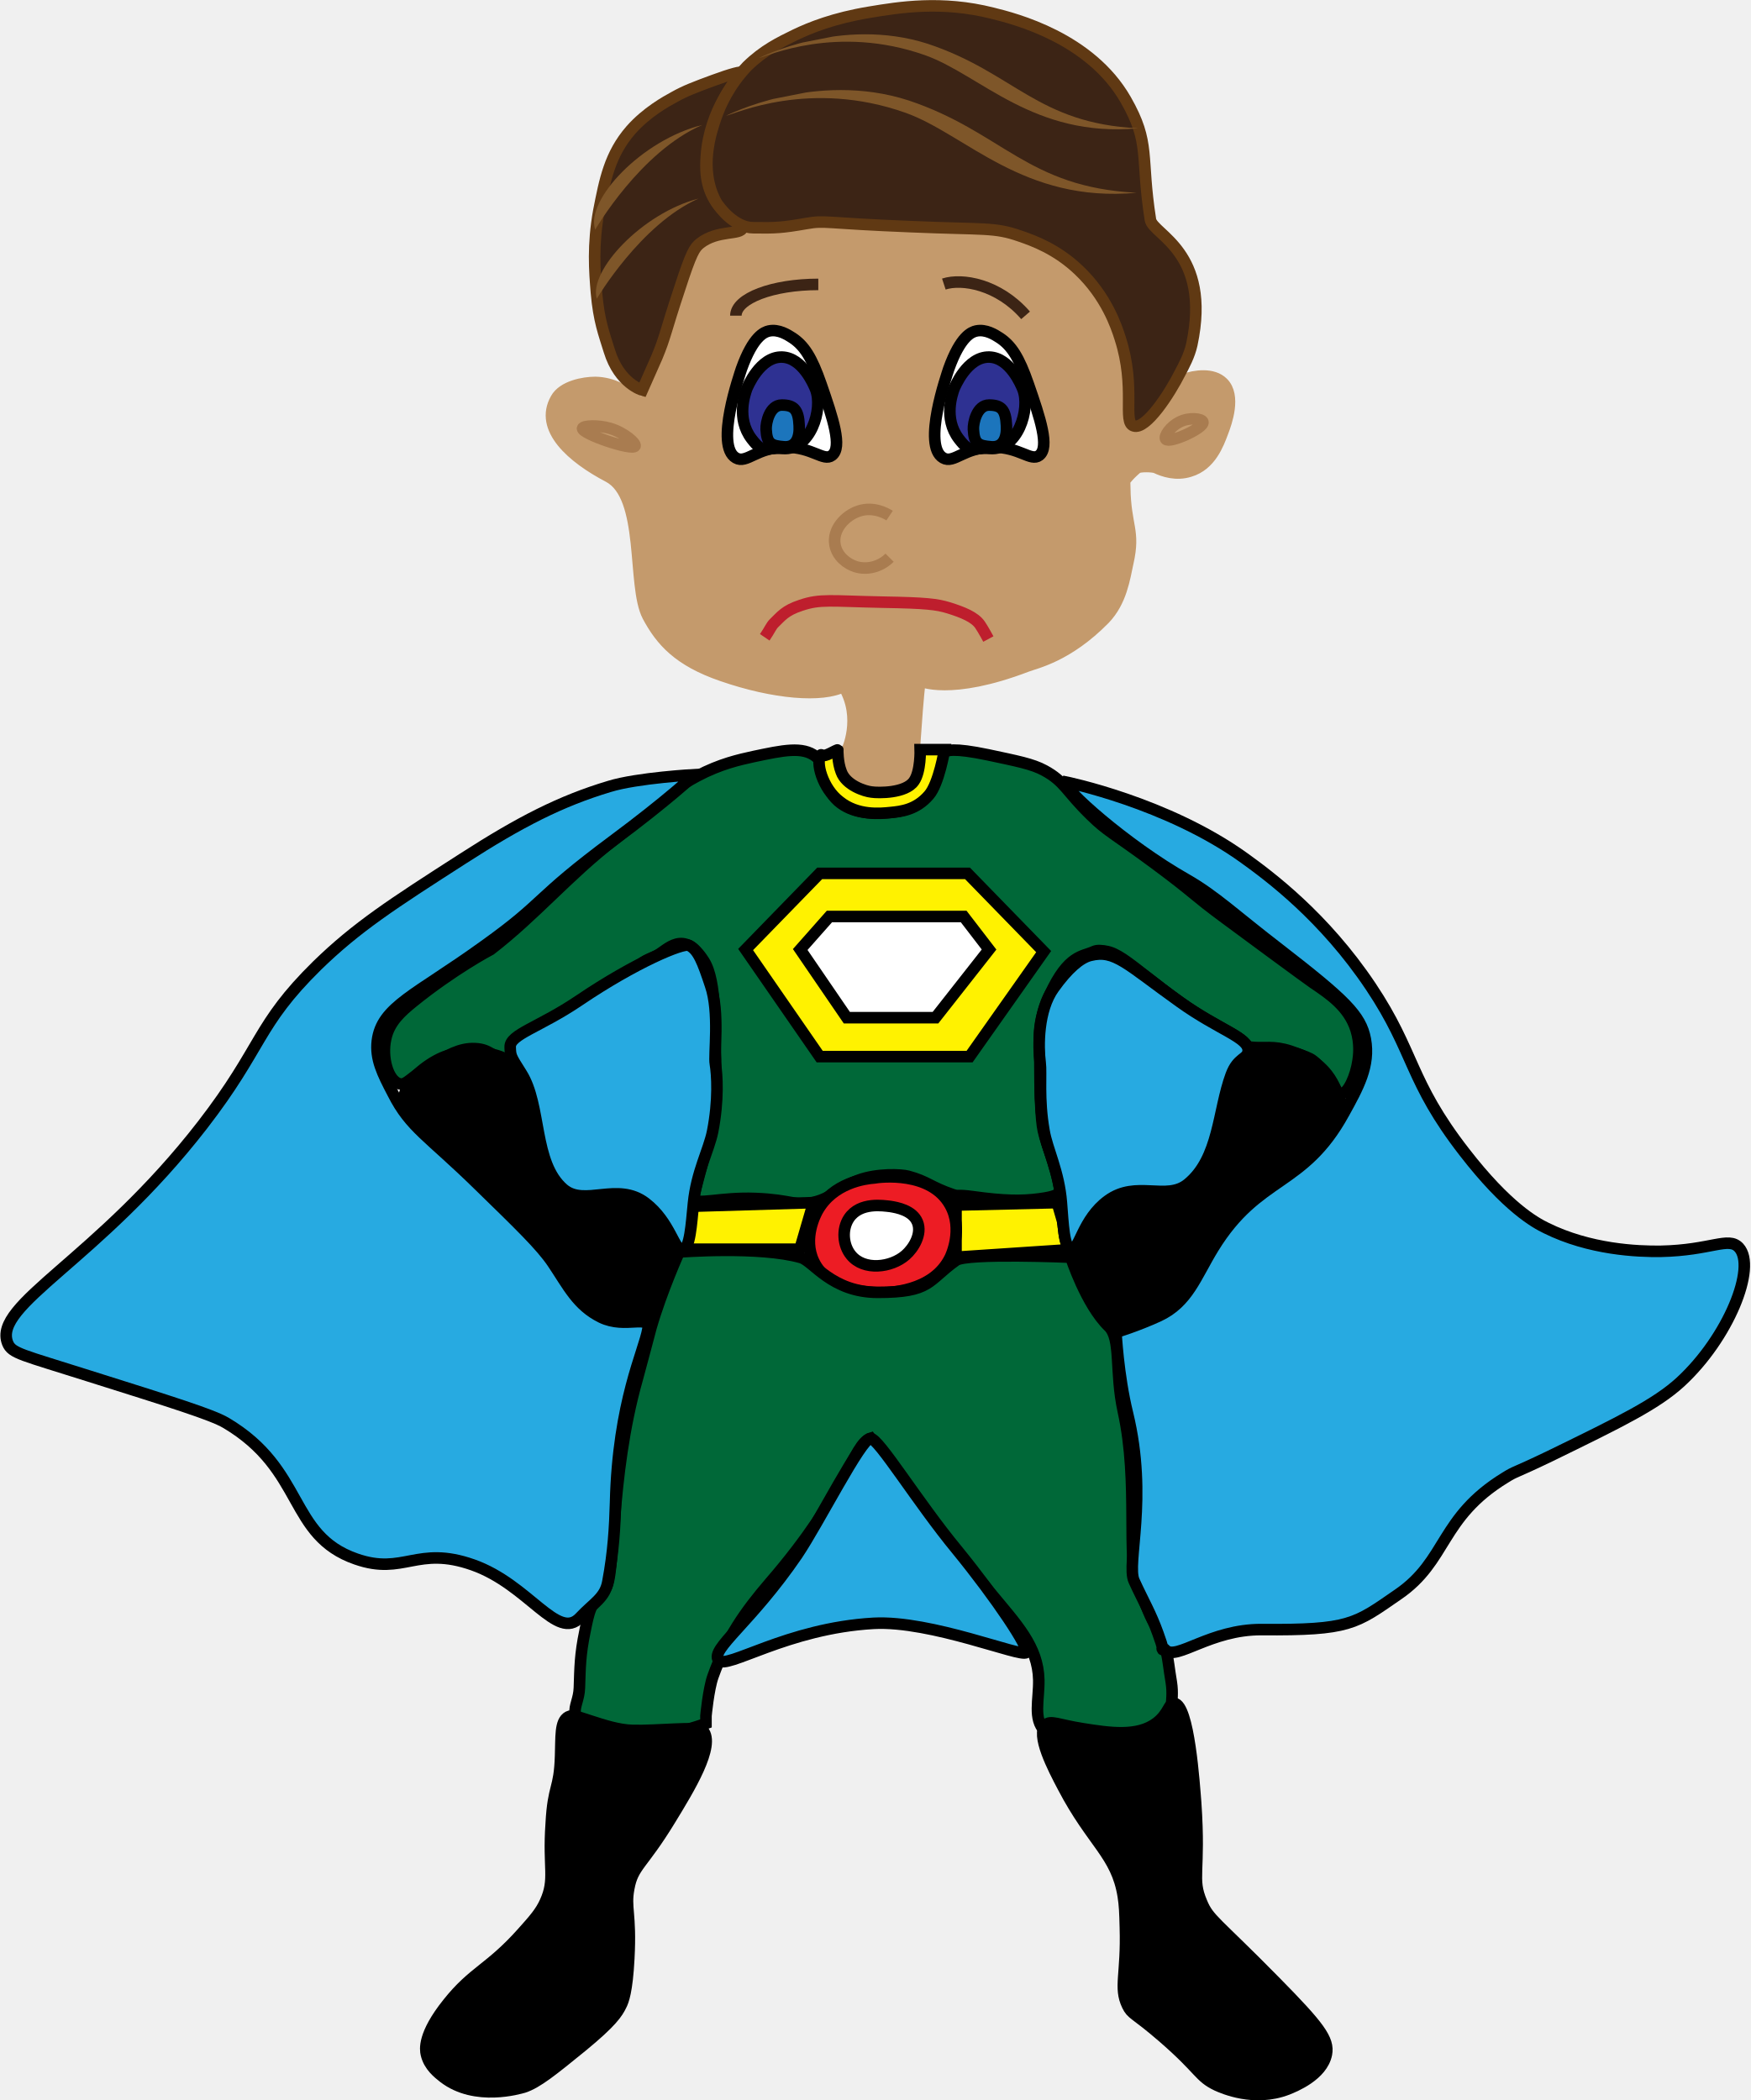
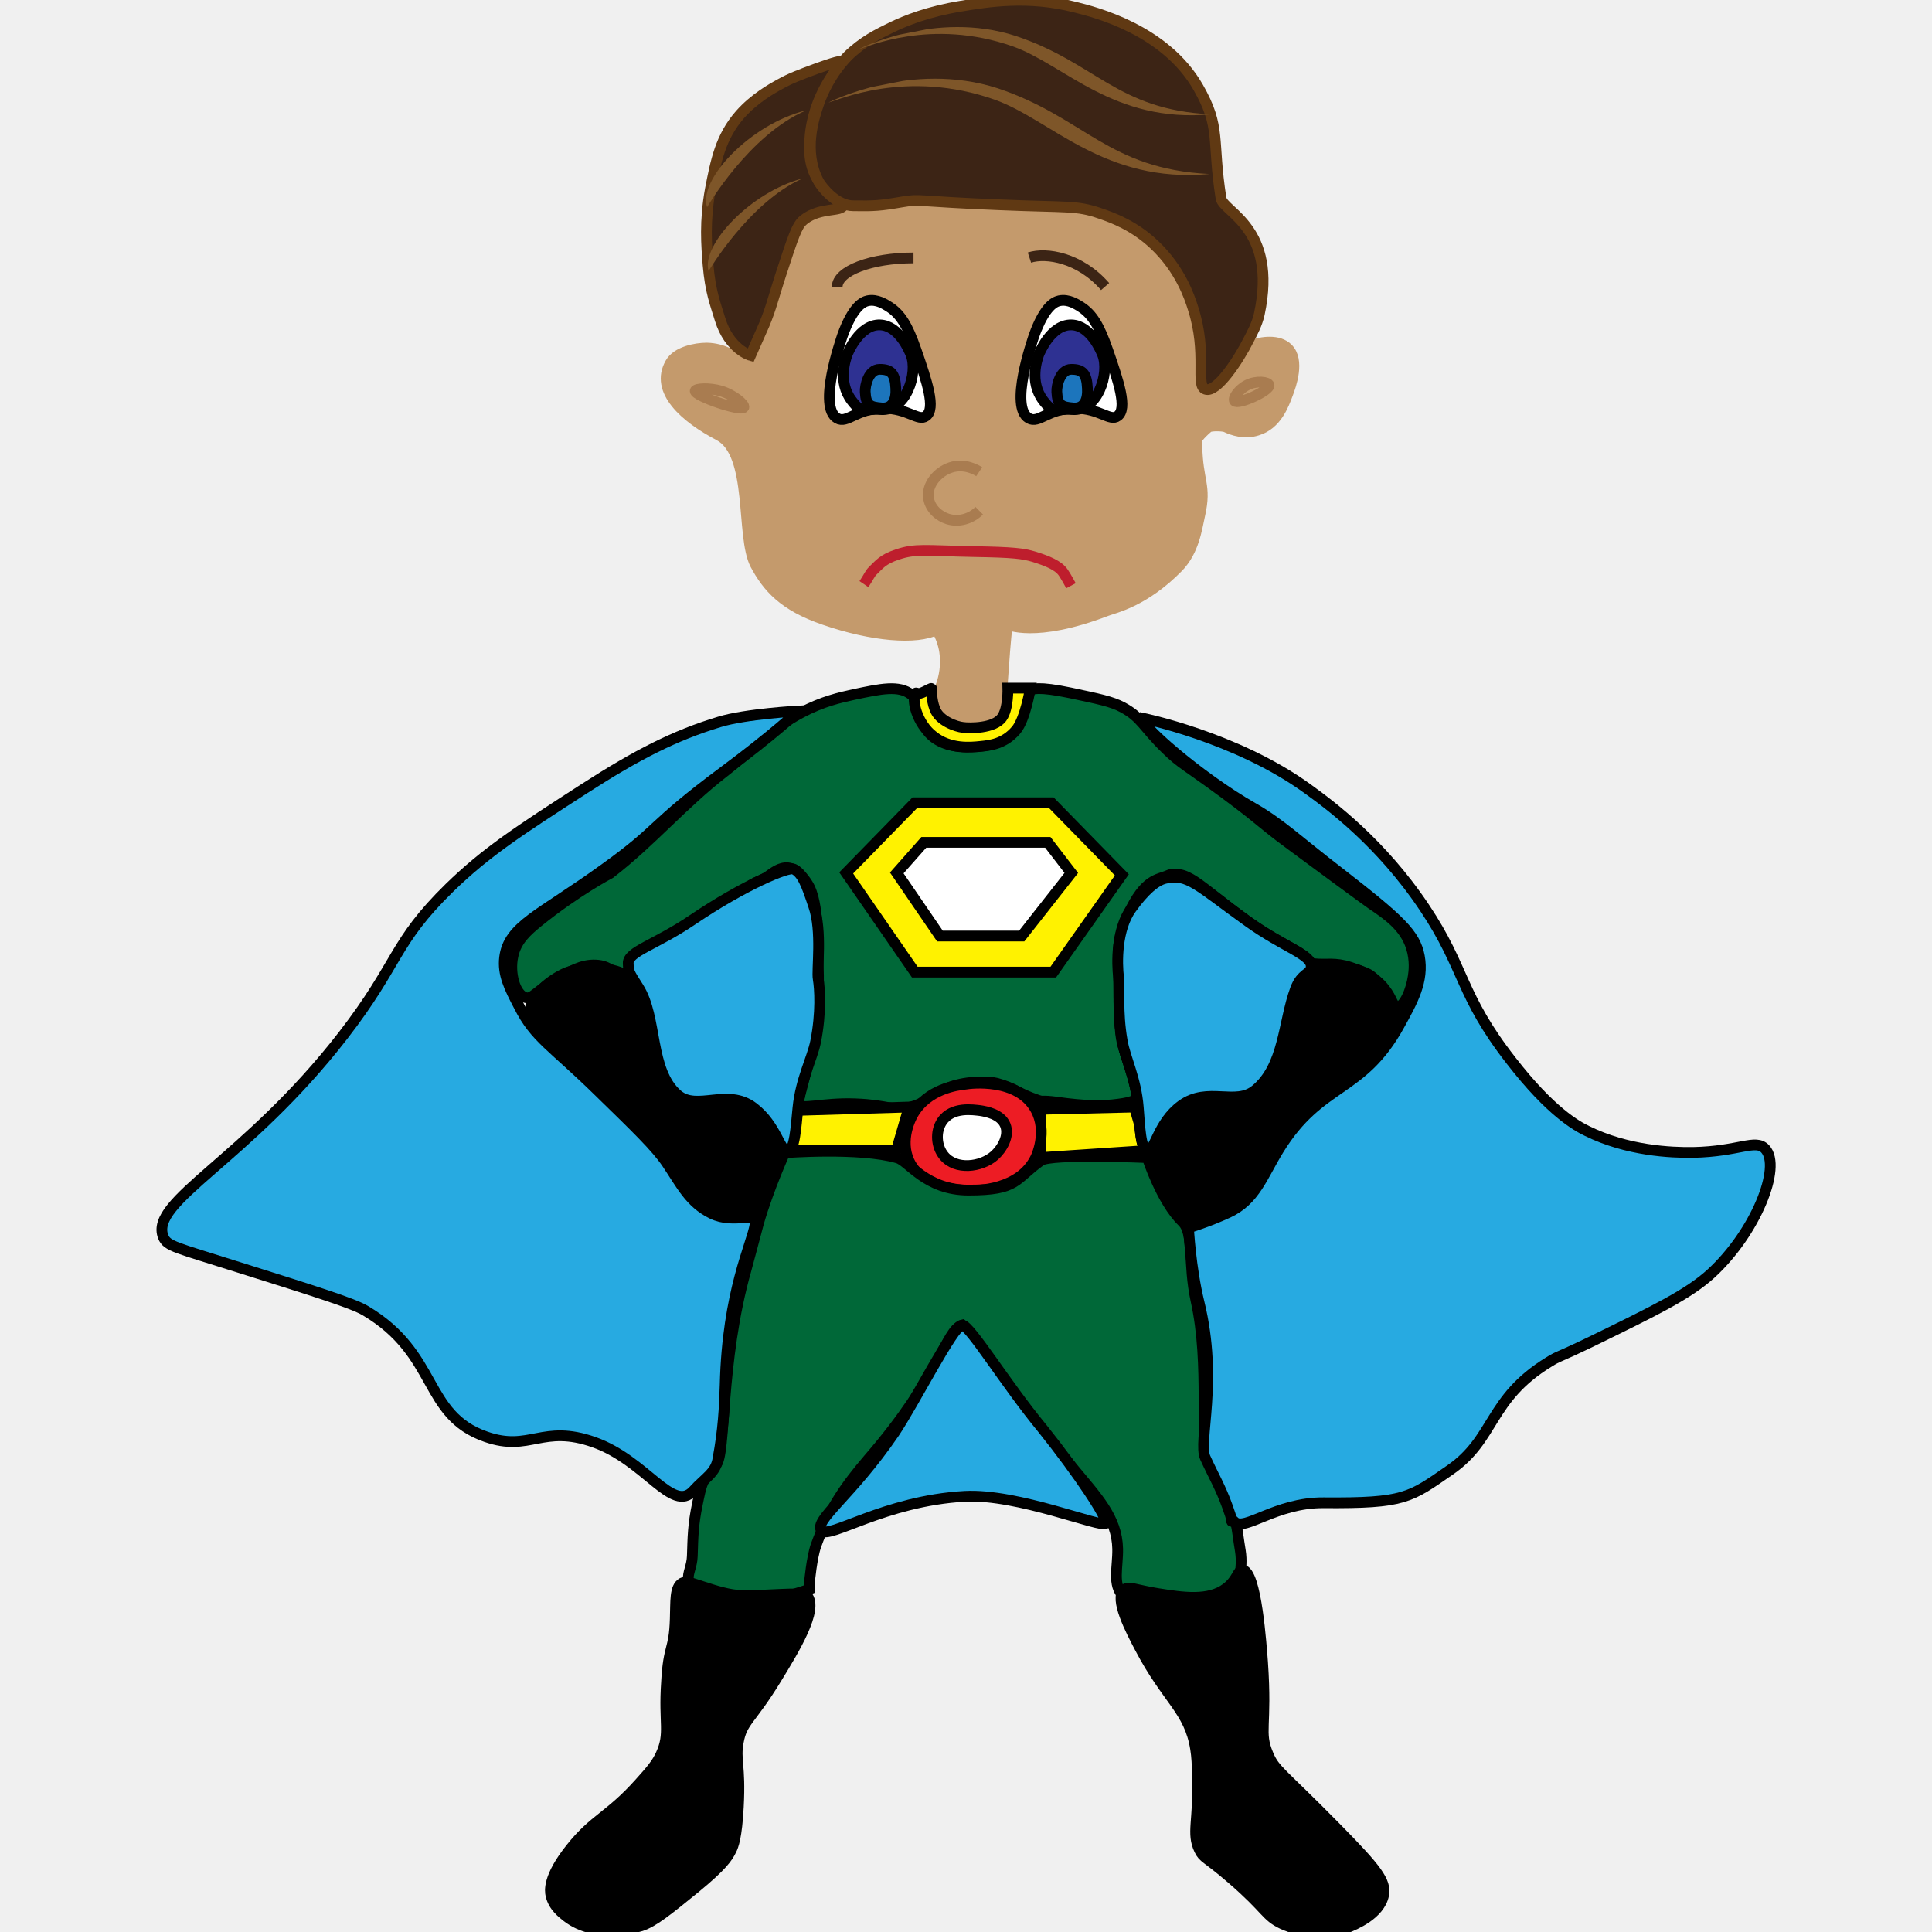
- <svg xmlns="http://www.w3.org/2000/svg" xmlns:xlink="http://www.w3.org/1999/xlink" version="1.1" id="Layer_1" x="0px" y="0px" viewBox="0 0 503.3 604" enable-background="new 0 0 503.3 604" xml:space="preserve">
+ <svg xmlns="http://www.w3.org/2000/svg" xmlns:xlink="http://www.w3.org/1999/xlink" version="1.1" id="Layer_1" x="0px" y="0px" viewBox="0 0 600 600" enable-background="new 0 0 600 600" xml:space="preserve">
  <symbol id="Brown_Hair_1" viewBox="-8.1 -3.4 16.2 6.8">
    <g>
      <path fill="#7E5629" d="M-8.1,2.5c0,0,10.4-0.9,16.2-5.9C3.6,2-5.5,4.9-8.1,2.5z" />
    </g>
  </symbol>
-   <symbol id="Brown_Hair_4" viewBox="-11.3 -7.7 22.7 15.4">
-     <path fill="#7E5629" d="M-11.3,7c0,0,5.6,2.6,10.6-1.9c5-4.6,5.8-10.2,12-12.7C4.7-6.5,2.2,0.9-1,4C-6.1,8.9-10.8,7-11.3,7z" />
+   <symbol id="Brown_Hair_4" viewBox="-11.3 -7.7 22.6 15.3">
+     <path fill="#7E5629" d="M-11.3,6.9c0,0,5.6,2.6,10.6-1.9c5-4.6,5.8-10.2,12-12.7C4.7-6.6,2.2,0.8-1,3.9C-6.1,8.8-10.8,6.9-11.3,6.9   z" />
  </symbol>
-   <path fill="#C49A6C" stroke="#C49A6C" stroke-width="3.32" stroke-miterlimit="10" d="M262.5,222.3c0,0,0.9-16.7,2-26.5  c0,0,8.6,4.3,30.8-4.2c2.6-1,11.7-2.8,22.3-13.6c4.8-5,5.7-11.6,6.7-16.2c2.1-9.3-0.7-10.2-0.9-21.6c0,0-2.3-0.6,3.5-5.6  c0.8-0.6,4.6-0.5,5.5-0.1c2.1,1,5.8,2.3,9.8,1c5.9-1.8,8.1-7.8,9.4-11.3c1-2.6,3.8-10.4,0-14.1c-2.8-2.8-8-2.1-11.3-0.9  c-10.1,3.7-11.7,16.5-15,16c-2.8-0.4,0.7-5.8-2.8-20.7c-1-4.2-0.6-5.2-5.2-13.9c-3.2-6-6.8-13.8-12.4-17.2  c-5.9-3.5-11.5-7.2-27.1-8.4c-17.1-1.2-19.9-0.2-38.9-1c-8-0.3-19.6-0.3-36.4,7.4c-6.2,2.8-10.4,27.7-12.8,30.9  c-8.8,11.9,0.1,14.7-0.8,17.8c0,0.1,0,0.1-0.1,0.1c-0.7,0.4-3.6-3.8-7.5-6.6c-1.1-0.8-4.9-3.5-10.1-3.6c-3.4,0-9.3,1.1-11.3,4.7  c-4.9,8.6,4.6,16.9,15.1,22.4c10.8,5.7,6.7,31.3,11.3,40.1c3.8,7.1,8.8,12.8,21.3,17.1c15,5.2,28.9,6.3,35,3.1c0,0,0,0,0,0  c5.5,9.2,0.9,18.6,0.9,18.6c0,1.1-0.1,2.9-0.1,5.2c1.3,1.1,3.8,2.5,7.1,3.5c0.9,0.3,2,0.4,3.3,0.4  C258.9,225.3,262.5,222.3,262.5,222.3z" />
-   <path fill="#006838" stroke="#000000" stroke-width="3.32" stroke-miterlimit="10" d="M234.6,217.6c-3.8-3-9.4-1.8-17.9,0  c-4.1,0.9-9.6,2.1-16.2,5.6c-10,5.3-14.9,11.3-24.1,18.5c-12.9,10-22.6,21.6-35.3,31.4c-0.2,0.1-10.8,5.7-22.4,15.1  c-3.3,2.7-6.8,5.7-7.8,10.6c-1.2,5.4,0.7,12,3.9,12.9c2.1,0.6,3.2-1.9,9.5-5.6c4.3-2.5,7.9-4.7,12.3-4.5c4.5,0.2,4.9,2.6,8.4,2.8  c6.5,0.3,14.4-10.9,19.2-14.2c4.4-3,10.7-4.2,17.8-11c3.5-3.3,4.1-3,6.9-4.4c3-1.5,7.6-7.7,13.5,1.6c3.8,5.9,3,20.2,3.3,26.3  c0.3,4.8,0,17.8-2.5,26.9c0,0-0.3,1.6-2.4,9.4l-1.5,5.7c0.8,2.1,7.6-0.4,17.9,0c10.5,0.4,11.7,2.4,16.8,1.1  c5.7-1.4,6.1-3.8,12.7-6.3c5.5-2.1,12.6-1.7,14.4-1.2c5.6,1.5,6.4,3.1,12.9,5.3c1.9,0.6,0.8-0.1,5.9,0.6c8.6,1.2,13.9,1.3,19,0.6  c4.7-0.6,5.3-1.4,5.6-1.7c2.4-3.1-2.2-8.1-4.5-17.9c-0.7-3.1-1-11.2-1-20.6c0-5.5-1.1-9.9,2.9-18.6c5.3-11.5,9.4-10.8,12.6-12.3  c3.8-1.7,10.8,3.7,24.6,14.6c11.1,8.7,14.1,12.3,20.7,12.9c3.8,0.4,6.3-0.5,11.2,1.1c2.3,0.8,7.2,2.3,10.6,6.7  c2.5,3.2,2.5,5.5,3.9,5.6c2.2,0.1,4.4-5.3,5-9.5c0.2-1.3,0.7-4.9-0.6-9c-2.1-6.5-7.4-10.1-12.3-13.4c0,0-1.8-1.2-25.2-18.5  c-9.9-7.3-8.1-6.7-20.2-15.7c-12.6-9.3-13.7-9.3-18.5-14c-7.2-7-7.5-9.7-13.4-12.9c-3.5-1.9-7.8-2.7-16.2-4.5  c-10.1-2.1-11.9-1.3-12.9-0.6c-3.6,2.7-0.7,7.6-4.5,12.3c-3.8,4.8-10.9,5-13.4,5c-2.7,0.1-8.2,0.2-12.3-3.4  C236.3,226.2,238.9,221.1,234.6,217.6z" />
-   <polygon fill="#FFF200" stroke="#000000" stroke-width="3.32" stroke-miterlimit="10" points="235.7,251.2 214.4,273.1   235.7,303.9 278.8,303.9 300.1,273.7 278.2,251.2 " />
-   <polygon fill="#FFFFFF" stroke="#000000" stroke-width="3.32" stroke-miterlimit="10" points="230.1,273.1 243.5,292.7 269,292.7   284.4,273.1 277.1,263.6 238.5,263.6 " />
-   <path stroke="#000000" stroke-width="3.32" stroke-miterlimit="10" d="M116.4,314.5c-1,3.7,1.9,7.5,10.1,15.7  c17.8,17.7,20.1,15.3,27.4,24.6c7.1,9.1,8.5,15.9,18.5,23c4.3,3.1,7.3,4.1,10.1,3.4c5.4-1.5,7.3-9.7,8.4-14.6  c1.3-5.5,2.8-12.3-1.1-17.4c-3-3.9-7.7-4.9-11.2-5.6c-7.6-1.6-9.5,1.2-13.4,0c-11.6-3.4-6.3-32.7-20.2-39.2  c-5.7-2.7-13.3-1.6-16.5-0.7C125.3,304.6,117.7,309.3,116.4,314.5z" />
-   <path stroke="#000000" stroke-width="3.32" stroke-miterlimit="10" d="M360.6,302.8c-12.7,4.8-7.5,32.5-21.3,39.2  c-7,3.4-12-1.7-19.6,3.4c-7.6,5-8.8,14.1-9,15.1c-1,8.2,2.6,18.8,9.5,20.7c4.3,1.2,8.5-1.3,11.8-3.4c8.8-5.5,9.7-11.2,16.8-20.2  c3.1-3.9,2.4-2.2,26.3-24.1c7.6-7,11-10.2,10.6-14.6c-0.5-6.4-6.8-13.3-9-14.4C374.3,303.3,366.7,300.5,360.6,302.8z" />
-   <path fill="#FFF200" stroke="#000000" stroke-width="3.32" stroke-miterlimit="10" d="M197,347c-1.1,4.1-2.2,8.2-3.4,12.3h36.4  l3.9-13.4L197,347z" />
-   <polygon fill="#FFF200" stroke="#000000" stroke-width="3.32" stroke-miterlimit="10" points="274.9,346.6 274.9,361.6   307.9,359.4 304,345.9 " />
-   <path fill="#ED1C24" stroke="#000000" stroke-width="3.32" stroke-miterlimit="10" d="M235.1,348.2c-0.5,0.9-4.3,7.9-1.1,14.6  c4.1,8.7,16.2,8.9,18.5,9c2.7,0.1,15.8-0.1,20.7-10.1c0.2-0.4,3.9-8.1,0-15.1c-5.5-9.9-20.2-8.1-21.8-7.8  C248.7,339,239.6,340.2,235.1,348.2z" />
-   <path fill="#FFFFFF" stroke="#000000" stroke-width="3.32" stroke-miterlimit="10" d="M244.1,350.4c-2.1,3.2-1.7,7.8,0.6,10.6  c3.7,4.6,11.6,3.6,15.7,0c2.3-2,4.8-6.1,3.4-9.5c-1.4-3.4-5.9-4.2-7.8-4.5C254.1,346.8,247.3,345.6,244.1,350.4z" />
-   <path fill="#006838" stroke="#000000" stroke-width="3.32" stroke-miterlimit="10" d="M195.3,360.1c0,0-5,11-8.1,21.7  c-0.5,1.8-2.6,9.9-3.9,14.6c-8.2,28.8-6.2,57.7-9.3,60.6c-4.2,3.8-4.7,6.8-5.8,12.2c-1.4,6.7-1.4,10.3-1.6,16.3  c-0.1,3.1-1.5,5.3-1.2,7.2c0.6,2.8,5.2,4.2,8.4,5c1.8,0.5,9.3,1.6,15.2,1.3c6.4-0.4,14-3.3,14-3.3l0-2.2c0,0,0.7-7.6,2-11.3  c4-11.2,9.2-18.6,16.4-27c22.5-26,23.9-39.8,28.9-41.5c0,0,9.2,13.8,34.4,44.3c7.6,9.2,13.8,15.5,14,25.2c0.1,5.7-1.7,11.2,1.7,14.6  c0.8,0.8,2.1,1.8,10.6,2.2c15.3,0.9,19.9-1.9,21.3-2.8c1.5-1,4.3-2.9,4.5-5.6c0.1-2.5,0.5-4.6,0-7.8c-1.3-7.7-0.8-9.8-4.8-16.7  c-1.8-3-3-7.1-4.7-10.7c-3.6-7.7,0.3-29.7-4.3-50.5c-2.5-11.5-0.5-20.8-4.2-24.4c-6.5-6.3-10.9-19.9-10.9-19.9s-29.8-1.3-33,0.9  c-8.3,5.9-7.1,9.2-22.5,9.2c-13.3,0-18.5-9-22.1-10C218.5,358.3,195.3,360.1,195.3,360.1z" />
-   <path stroke="#000000" stroke-width="3.32" stroke-miterlimit="10" d="M161.2,505c0.2-5.4-0.2-9.9,2.2-11.2c1.3-0.7,2.7,0,6.2,1.1  c4,1.3,8.3,2.7,12.3,2.8c6.7,0.2,19.1-1.2,20.2,0c3.7,4.3-4,16.8-9.5,25.8c-8,13.1-10.6,13.1-11.8,19.6c-1.1,5.8,0.7,7,0,20.2  c-0.5,9.5-1.6,12.2-2.2,13.4c-1.1,2.3-2.8,4.9-11.2,11.8c-8.6,7-12.9,10.5-16.8,11.8c-1.1,0.3-13.9,4.2-23-2.8  c-1.5-1.2-4.2-3.2-5-6.7c-0.3-1.3-1-5.6,6.2-14.6c7.3-9.2,12-9.8,21.3-20.2c3.6-4,5.4-6.1,6.7-9c3-6.6,0.8-9.6,1.7-22.4  C159.1,513.2,160.9,515,161.2,505z" />
-   <path stroke="#000000" stroke-width="3.32" stroke-miterlimit="10" d="M305.7,514c-2.9-5.5-7.9-15.1-5-17.9  c1.4-1.4,3.6,0,10.6,1.1c7.6,1.2,15.8,2.5,21.3-1.7c3.5-2.7,3.5-5.7,5-5.6c4.3,0.3,5.8,23.7,6.2,28.6c1.4,20.3-1.3,21.5,1.7,28.6  c2.1,5.1,3.9,5.3,21.3,23c12.5,12.7,15.4,16.5,14.6,20.7c-1.2,6.1-9.2,9.3-11.2,10.1c-9.6,3.7-18.6-0.4-20.2-1.1  c-5.3-2.5-4.6-4.4-15.7-14c-8.1-7-8.8-6.3-10.1-9c-2.5-5.2-0.2-8.8-0.6-22.4c-0.1-4.3-0.2-6.5-0.6-9  C321.1,533.4,314.1,530.1,305.7,514z" />
-   <path fill="#27AAE1" stroke="#000000" stroke-width="3.32" stroke-miterlimit="10" d="M306.4,224.9c0,0,29.2,5.9,51.4,21.9  c7.2,5.2,22.9,16.8,36.4,37c12.7,19,10.9,27,26.9,47.6c12.3,15.9,20.4,20.3,23.5,21.8c12.5,6.2,26.2,6.8,33,6.7  c14.4-0.3,19.4-4.3,22.4-1.1c5.2,5.6-3,26-16.8,38.7c-7,6.4-17.2,11.4-37.5,21.3c-10.8,5.2-9.7,4.2-12.9,6.2  c-18.8,11.5-16.6,23.9-30.8,33.6c-12.3,8.5-13.9,10.3-39.2,10.1c-14.8-0.1-24.5,9-27.6,5.9c-2.6-2.6,0.9,3.8-2.2-4.7  c-2.1-5.9-4.3-9.5-6.9-15.2c-2.3-5,4.1-23.6-1.9-48.2c-2.7-11-3.3-23.3-3.3-23.3s6-1.8,12.3-4.7c8.4-3.9,10.6-11.3,15.7-19.6  c13-21.1,25.7-17.2,37.5-38.7c4.1-7.4,7.6-13.7,6.2-21.3c-1.3-6.9-5.9-11.3-24.6-25.8c-12.9-9.9-18.5-15.4-26.9-20.2  C323.8,243.1,305.1,226.4,306.4,224.9z" />
  <g>
-     <path fill="#27AAE1" stroke="#000000" stroke-width="3.32" stroke-miterlimit="10" d="M313.5,274.8c6-4.2,10.5,2.5,25.8,13.4   c11.3,8.1,19.8,10.2,19.6,14c-0.1,2.5-3,1.8-4.9,7c-3.8,10.3-3.4,23.9-12.4,31.3c-6.2,5.1-14.8-1.2-23,4.8   c-7.4,5.4-8.2,14.4-10.6,14c-2.1-0.4-2.3-7.4-2.8-13.4c-0.7-9-4.1-15.3-5-20.7c-1.6-9.1-1-16.5-0.3-19.5c0.6-2.6,4.7-7.5,7.6-15.2   C309.8,283.9,311.1,276.5,313.5,274.8z" />
+     <path fill="#C49A6C" stroke="#C49A6C" stroke-width="3.338" stroke-miterlimit="10" d="M310.8,220.4c0,0,0.9-16.7,2-26.5   c0,0,8.6,4.3,30.8-4.2c2.6-1,11.7-2.8,22.3-13.6c4.8-5,5.7-11.6,6.7-16.2c2.1-9.3-0.7-10.2-0.9-21.6c0,0-2.3-0.6,3.5-5.6   c0.8-0.6,4.6-0.5,5.5-0.1c2.1,1,5.8,2.3,9.8,1c5.9-1.8,8.1-7.8,9.4-11.3c1-2.6,3.8-10.4,0-14.1c-2.8-2.8-8-2.1-11.3-0.9   c-10.1,3.7-11.7,16.5-15,16c-2.8-0.4,0.7-5.8-2.8-20.7c-1-4.2-0.6-5.2-5.2-13.9c-3.2-6-6.8-13.8-12.4-17.2   c-5.9-3.5-11.5-7.2-27.1-8.4c-17.1-1.2-19.9-0.2-38.9-1c-8-0.3-19.6-0.3-36.4,7.4c-6.2,2.8-10.4,27.7-12.8,30.9   c-8.8,11.9,0.1,14.7-0.8,17.8c0,0.1,0,0.1-0.1,0.1c-0.7,0.4-3.6-3.8-7.5-6.6c-1.1-0.8-4.9-3.5-10.1-3.6c-3.4,0-9.3,1.1-11.3,4.7   c-4.9,8.6,4.6,16.9,15.1,22.4c10.8,5.7,6.7,31.3,11.3,40.1c3.8,7.1,8.8,12.8,21.3,17.1c15,5.2,28.9,6.3,35,3.1l0,0   c5.5,9.2,0.9,18.6,0.9,18.6c0,1.1-0.1,2.9-0.1,5.2c1.3,1.1,3.8,2.5,7.1,3.5c0.9,0.3,2,0.4,3.3,0.4   C307.2,223.4,310.8,220.4,310.8,220.4z" />
+     <path fill="#006838" stroke="#000000" stroke-width="3.338" stroke-miterlimit="10" d="M283,215.7c-3.8-3-9.4-1.8-17.9,0   c-4.1,0.9-9.6,2.1-16.2,5.6c-10,5.3-14.9,11.3-24.1,18.5c-12.9,10-22.6,21.6-35.3,31.4c-0.2,0.1-10.8,5.7-22.4,15.1   c-3.3,2.7-6.8,5.7-7.8,10.6c-1.2,5.4,0.7,12,3.9,12.9c2.1,0.6,3.2-1.9,9.5-5.6c4.3-2.5,7.9-4.7,12.3-4.5c4.5,0.2,4.9,2.6,8.4,2.8   c6.5,0.3,14.4-10.9,19.2-14.2c4.4-3,10.7-4.2,17.8-11c3.5-3.3,4.1-3,6.9-4.4c3-1.5,7.6-7.7,13.5,1.6c3.8,5.9,3,20.2,3.3,26.3   c0.3,4.8,0,17.8-2.5,26.9c0,0-0.3,1.6-2.4,9.4l-1.5,5.7c0.8,2.1,7.6-0.4,17.9,0c10.5,0.4,11.7,2.4,16.8,1.1   c5.7-1.4,6.1-3.8,12.7-6.3c5.5-2.1,12.6-1.7,14.4-1.2c5.6,1.5,6.4,3.1,12.9,5.3c1.9,0.6,0.8-0.1,5.9,0.6c8.6,1.2,13.9,1.3,19,0.6   c4.7-0.6,5.3-1.4,5.6-1.7c2.4-3.1-2.2-8.1-4.5-17.9c-0.7-3.1-1-11.2-1-20.6c0-5.5-1.1-9.9,2.9-18.6c5.3-11.5,9.4-10.8,12.6-12.3   c3.8-1.7,10.8,3.7,24.6,14.6c11.1,8.7,14.1,12.3,20.7,12.9c3.8,0.4,6.3-0.5,11.2,1.1c2.3,0.8,7.2,2.3,10.6,6.7   c2.5,3.2,2.5,5.5,3.9,5.6c2.2,0.1,4.4-5.3,5-9.5c0.2-1.3,0.7-4.9-0.6-9c-2.1-6.5-7.4-10.1-12.3-13.4c0,0-1.8-1.2-25.2-18.5   c-9.9-7.3-8.1-6.7-20.2-15.7c-12.6-9.3-13.7-9.3-18.5-14c-7.2-7-7.5-9.7-13.4-12.9c-3.5-1.9-7.8-2.7-16.2-4.5   c-10.1-2.1-11.9-1.3-12.9-0.6c-3.6,2.7-0.7,7.6-4.5,12.3c-3.8,4.8-10.9,5-13.4,5c-2.7,0.1-8.2,0.2-12.3-3.4   C284.7,224.3,287.3,219.2,283,215.7z" />
+     <polygon fill="#FFF200" stroke="#000000" stroke-width="3.338" stroke-miterlimit="10" points="284.1,249.3 262.8,271.1    284.1,301.9 327.1,301.9 348.4,271.7 326.5,249.3  " />
+     <polygon fill="#FFFFFF" stroke="#000000" stroke-width="3.338" stroke-miterlimit="10" points="278.5,271.1 291.9,290.7    317.3,290.7 332.7,271.1 325.4,261.6 286.9,261.6  " />
+     <path stroke="#000000" stroke-width="3.338" stroke-miterlimit="10" d="M164.9,312.5c-1,3.7,1.9,7.5,10.1,15.7   c17.8,17.7,20.1,15.3,27.4,24.6c7.1,9.1,8.5,15.9,18.5,23c4.3,3.1,7.3,4.1,10.1,3.4c5.4-1.5,7.3-9.7,8.4-14.6   c1.3-5.5,2.8-12.3-1.1-17.4c-3-3.9-7.7-4.9-11.2-5.6c-7.6-1.6-9.5,1.2-13.4,0c-11.6-3.4-6.3-32.7-20.2-39.2   c-5.7-2.7-13.3-1.6-16.5-0.7S166.2,307.3,164.9,312.5z" />
+     <path stroke="#000000" stroke-width="3.338" stroke-miterlimit="10" d="M408.8,300.8c-12.7,4.8-7.5,32.5-21.3,39.2   c-7,3.4-12-1.7-19.6,3.4c-7.6,5-8.8,14.1-9,15.1c-1,8.2,2.6,18.8,9.5,20.7c4.3,1.2,8.5-1.3,11.8-3.4c8.8-5.5,9.7-11.2,16.8-20.2   c3.1-3.9,2.4-2.2,26.3-24.1c7.6-7,11-10.2,10.6-14.6c-0.5-6.4-6.8-13.3-9-14.4C422.5,301.3,414.9,298.5,408.8,300.8z" />
+     <path fill="#FFF200" stroke="#000000" stroke-width="3.338" stroke-miterlimit="10" d="M245.4,344.9c-1.1,4.1-2.2,8.2-3.4,12.3   h36.4l3.9-13.4L245.4,344.9z" />
+     <polygon fill="#FFF200" stroke="#000000" stroke-width="3.338" stroke-miterlimit="10" points="323.2,344.5 323.2,359.5    356.2,357.3 352.3,343.8  " />
+     <path fill="#ED1C24" stroke="#000000" stroke-width="3.338" stroke-miterlimit="10" d="M283.5,346.1c-0.5,0.9-4.3,7.9-1.1,14.6   c4.1,8.7,16.2,8.9,18.5,9c2.7,0.1,15.8-0.1,20.7-10.1c0.2-0.4,3.9-8.1,0-15.1c-5.5-9.9-20.2-8.1-21.8-7.8   C297.1,337,288,338.2,283.5,346.1z" />
+     <path fill="#FFFFFF" stroke="#000000" stroke-width="3.338" stroke-miterlimit="10" d="M292.5,348.3c-2.1,3.2-1.7,7.8,0.6,10.6   c3.7,4.6,11.6,3.6,15.7,0c2.3-2,4.8-6.1,3.4-9.5c-1.4-3.4-5.9-4.2-7.8-4.5C302.4,344.7,295.7,343.5,292.5,348.3z" />
+     <path fill="#006838" stroke="#000000" stroke-width="3.338" stroke-miterlimit="10" d="M243.7,358c0,0-5,11-8.1,21.7   c-0.5,1.8-2.6,9.9-3.9,14.6c-8.2,28.8-6.2,57.6-9.3,60.5c-4.2,3.8-4.7,6.8-5.8,12.2c-1.4,6.7-1.4,10.3-1.6,16.3   c-0.1,3.1-1.5,5.3-1.2,7.2c0.6,2.8,5.2,4.2,8.4,5c1.8,0.5,9.3,1.6,15.2,1.3c6.4-0.4,14-3.3,14-3.3v-2.2c0,0,0.7-7.6,2-11.3   c4-11.2,9.2-18.6,16.4-27c22.5-26,23.9-39.8,28.9-41.4c0,0,9.2,13.8,34.4,44.2c7.6,9.2,13.8,15.5,14,25.2   c0.1,5.7-1.7,11.2,1.7,14.6c0.8,0.8,2.1,1.8,10.6,2.2c15.3,0.9,19.9-1.9,21.3-2.8c1.5-1,4.3-2.9,4.5-5.6c0.1-2.5,0.5-4.6,0-7.8   c-1.3-7.7-0.8-9.8-4.8-16.7c-1.8-3-3-7.1-4.7-10.7c-3.6-7.7,0.3-29.7-4.3-50.4c-2.5-11.5-0.5-20.8-4.2-24.4   c-6.5-6.3-10.9-19.9-10.9-19.9s-29.8-1.3-33,0.9c-8.3,5.9-7.1,9.2-22.5,9.2c-13.3,0-18.5-9-22.1-10   C266.9,356.2,243.7,358,243.7,358z" />
+     <path stroke="#000000" stroke-width="3.338" stroke-miterlimit="10" d="M209.7,502.8c0.2-5.4-0.2-9.9,2.2-11.2   c1.3-0.7,2.7,0,6.2,1.1c4,1.3,8.3,2.7,12.3,2.8c6.7,0.2,19.1-1.2,20.2,0c3.7,4.3-4,16.8-9.5,25.8c-8,13.1-10.6,13.1-11.8,19.6   c-1.1,5.8,0.7,7,0,20.2c-0.5,9.5-1.6,12.2-2.2,13.4c-1.1,2.3-2.8,4.9-11.2,11.8c-8.6,7-12.9,10.5-16.8,11.8   c-1.1,0.3-13.9,4.2-23-2.8c-1.5-1.2-4.2-3.2-5-6.7c-0.3-1.3-1-5.6,6.2-14.6c7.3-9.2,12-9.8,21.3-20.2c3.6-4,5.4-6.1,6.7-9   c3-6.6,0.8-9.6,1.7-22.4C207.6,510.9,209.4,512.7,209.7,502.8z" />
+     <path stroke="#000000" stroke-width="3.338" stroke-miterlimit="10" d="M354,511.7c-2.9-5.5-7.9-15.1-5-17.9   c1.4-1.4,3.6,0,10.6,1.1c7.6,1.2,15.8,2.5,21.3-1.7c3.5-2.7,3.5-5.7,5-5.6c4.3,0.3,5.8,23.7,6.2,28.6c1.4,20.3-1.3,21.5,1.7,28.6   c2.1,5.1,3.9,5.3,21.3,23c12.5,12.7,15.4,16.5,14.6,20.7c-1.2,6.1-9.2,9.3-11.2,10.1c-9.6,3.7-18.6-0.4-20.2-1.1   c-5.3-2.5-4.6-4.4-15.7-14c-8.1-7-8.8-6.3-10.1-9c-2.5-5.2-0.2-8.8-0.6-22.4c-0.1-4.3-0.2-6.5-0.6-9   C369.4,531.1,362.4,527.8,354,511.7z" />
+     <path fill="#27AAE1" stroke="#000000" stroke-width="3.338" stroke-miterlimit="10" d="M354.7,223c0,0,29.2,5.9,51.3,21.9   c7.2,5.2,22.9,16.8,36.4,37c12.7,19,10.9,27,26.9,47.5c12.3,15.9,20.4,20.3,23.5,21.8c12.5,6.2,26.2,6.8,33,6.7   c14.4-0.3,19.4-4.3,22.4-1.1c5.2,5.6-3,26-16.8,38.7c-7,6.4-17.2,11.4-37.5,21.3c-10.8,5.2-9.7,4.2-12.9,6.2   c-18.8,11.5-16.6,23.9-30.8,33.6c-12.3,8.5-13.9,10.3-39.2,10.1c-14.8-0.1-24.5,9-27.6,5.9c-2.6-2.6,0.9,3.8-2.2-4.7   c-2.1-5.9-4.3-9.5-6.9-15.2c-2.3-5,4.1-23.6-1.9-48.1c-2.7-11-3.3-23.3-3.3-23.3s6-1.8,12.3-4.7c8.4-3.9,10.6-11.3,15.7-19.6   c13-21.1,25.7-17.2,37.5-38.7c4.1-7.4,7.6-13.7,6.2-21.3c-1.3-6.9-5.9-11.3-24.6-25.8c-12.9-9.9-18.5-15.4-26.9-20.2   C372.1,241.2,353.4,224.5,354.7,223z" />
+     <g>
+       <path fill="#27AAE1" stroke="#000000" stroke-width="3.338" stroke-miterlimit="10" d="M361.8,272.8c6-4.2,10.5,2.5,25.8,13.4    c11.3,8.1,19.8,10.2,19.6,14c-0.1,2.5-3,1.8-4.9,7c-3.8,10.3-3.4,23.9-12.4,31.3c-6.2,5.1-14.8-1.2-23,4.8    c-7.4,5.4-8.2,14.4-10.6,14c-2.1-0.4-2.3-7.4-2.8-13.4c-0.7-9-4.1-15.3-5-20.7c-1.6-9.1-1-16.5-0.3-19.5c0.6-2.6,4.7-7.5,7.6-15.2    C358.1,281.9,359.4,274.5,361.8,272.8z" />
+     </g>
+     <path fill="#27AAE1" stroke="#000000" stroke-width="3.338" stroke-miterlimit="10" d="M343.4,473.1c-1.4,1.5-27.3-9.3-43.8-8.4   c-25,1.4-42.3,13.5-44.5,10.6c-2.4-3.2,9.2-10.7,22.6-30.3c6.2-9.2,18.4-33.5,21.1-33.5c2.4,0,13.5,18.3,24.9,32.1   C335,457.7,344.4,471.9,343.4,473.1z" />
+     <path fill="#27AAE1" stroke="#000000" stroke-width="3.338" stroke-miterlimit="10" d="M215.3,463c-6.5,7-14.7-9.4-30.8-15.1   c-16.1-5.7-19.9,3.1-33.6-1.7c-19.6-6.8-14.6-25.7-37.5-39.2c-3.9-2.3-15.7-6-39.2-13.4c-19.5-6.2-22.3-6.5-23.5-9.5   c-4.4-11.1,25.8-23.7,55.9-62.6c17.4-22.5,15.5-28.7,33-45.8c11.4-11.1,21.6-17.7,41.9-30.8c16.3-10.5,28-16.5,41.9-20.7   c8.1-2.5,24.6-3.4,24.6-3.4s-7.6,7.2-23.5,19c-23,17.1-19.1,17.4-37,30.2c-19.8,14.3-29.6,17.5-30.8,27.4   c-0.6,5.1,1.4,9.2,4.5,15.1c5,9.9,10.1,12.1,24.6,26.3c11.9,11.6,17.9,17.4,21.3,22.4c4.5,6.7,7.1,12.3,14,15.7   c7,3.4,14.1-1.1,13.4,3.4c-1,6.2-8.6,20.8-9.3,49.8c-0.2,6.9-0.6,14.2-2.2,22.7C222.4,457.4,219,458.9,215.3,463z" />
+     <g>
+       <path fill="#27AAE1" stroke="#000000" stroke-width="3.338" stroke-miterlimit="10" d="M361.8,272.8c7.1-1.8,10.5,2.5,25.8,13.4    c11.3,8.1,19.8,10.2,19.6,14c-0.1,2.5-3,1.8-4.9,7c-3.8,10.3-3.4,23.9-12.4,31.3c-6.2,5.1-14.8-1.2-23,4.8    c-7.4,5.4-8.2,14.4-10.6,14c-2.1-0.4-2.3-7.4-2.8-13.4c-0.7-9-4.1-15.3-5-20.7c-1.6-9.1-0.7-16.5-1.1-19.5    c-0.6-4.7-0.7-15.1,3.9-21.5C355.3,276.6,358.9,273.5,361.8,272.8z" />
+     </g>
+     <g>
+       <path fill="#27AAE1" stroke="#000000" stroke-width="3.338" stroke-miterlimit="10" d="M246.5,269.9c-1.7-0.8-15.4,4.9-31.5,15.8    c-11.5,7.8-20.1,9.8-19.9,13.5c0.1,2.6,0.1,2.6,3.2,7.5c5.9,9.3,3.3,25.7,12.1,33.3c6.1,5.2,15.5-2.2,23.6,4    c7.2,5.5,8.3,13.9,10.7,13.5c2.1-0.3,2.5-7.4,3.1-13.4c0.9-9,4.4-15.2,5.5-20.6c1.8-9.1,1.3-16.5,0.8-19.5    c-0.5-2.6,1.3-14.8-1.4-22.6C250.5,274.8,249.2,271.2,246.5,269.9z" />
+     </g>
+     <path fill="#FFF200" stroke="#000000" stroke-width="3.338" stroke-miterlimit="10" d="M284.5,215.2c0.2-0.2,0,0.9,2.8-0.5   c2.3-1.2,2-0.9,2-0.9s-0.1,3.5,1,6.3c1.4,3.9,6.8,5.6,8.7,5.8c2,0.3,9.8,0.4,12.2-3.1c2-2.8,1.8-9.1,1.8-9.1h7   c0,0-1.6,9.8-4.5,13.1c-3.6,4.2-7.9,4.7-11,5c-2.9,0.3-9.5,1-14.7-3.2C284.9,224.9,282.8,217.1,284.5,215.2z" />
+     <path fill="none" stroke="#A97C50" stroke-width="3.338" stroke-miterlimit="10" d="M383.4,124.5c-0.6-0.8,1.3-3.6,3.9-4.9   c2.9-1.5,6.6-1,6.8,0C394.5,121.3,384.4,125.9,383.4,124.5z" />
+     <path fill="none" stroke="#A97C50" stroke-width="3.338" stroke-miterlimit="10" d="M231,126.5c0.4-0.8-3.1-3.9-7.2-5.1   c-3.4-1-7.7-0.8-7.9,0C215.8,123,230.2,127.9,231,126.5z" />
+     <g>
+       <path fill="#FFFFFF" stroke="#000000" stroke-width="3.338" stroke-miterlimit="10" d="M319.5,129.9c3.1,1.8,6-3.1,14.3-3.1    c7.7,0,10.9,4.2,13.3,2.4c3.1-2.3,0.3-10.7-3.1-20.5c-2.7-7.8-4.9-11.1-8.2-13.3c-1.4-0.9-4-2.6-6.8-2c-1.3,0.3-4.5,1.4-7.9,10.9    C320.6,105.9,313.4,126.4,319.5,129.9z" />
+       <path fill="#2E3192" stroke="#000000" stroke-width="3.338" stroke-miterlimit="10" d="M324,124.4c-4.5-5.9-1.8-13.1-1.4-14.3    c0.2-0.5,3.8-9.4,10.2-9.2c5.9,0.2,9.1,8,9.6,9.2c2.3,5.8-1.5,17.7-9.4,17.1C327.8,126.8,327.5,129,324,124.4z" />
+       <path fill="#1C75BC" stroke="#000000" stroke-width="3.338" stroke-miterlimit="10" d="M333.3,126.7c-3.6-0.3-4.9-0.8-5.1-5    c-0.1-1.9,1-7,4.5-7s4.8,1.3,5,5.9C337.9,123.9,336.9,127,333.3,126.7z" />
+     </g>
+     <g>
+       <path fill="#FFFFFF" stroke="#000000" stroke-width="3.338" stroke-miterlimit="10" d="M260,129.9c3.1,1.8,6-3.1,14.3-3.1    c7.7,0,10.9,4.2,13.3,2.4c3.1-2.3,0.3-10.7-3.1-20.5c-2.7-7.8-4.9-11.1-8.2-13.3c-1.4-0.9-4-2.6-6.8-2c-1.3,0.3-4.5,1.4-7.9,10.9    C261.1,105.9,253.9,126.4,260,129.9z" />
+       <path fill="#2E3192" stroke="#000000" stroke-width="3.338" stroke-miterlimit="10" d="M264.5,124.4c-4.5-5.9-1.8-13.1-1.4-14.3    c0.2-0.5,3.8-9.4,10.2-9.2c5.9,0.2,9.1,8,9.6,9.2c2.3,5.8-1.5,17.7-9.4,17.1C268.3,126.8,268,129,264.5,124.4z" />
+       <path fill="#1C75BC" stroke="#000000" stroke-width="3.338" stroke-miterlimit="10" d="M273.8,126.7c-3.6-0.3-4.9-0.8-5.1-5    c-0.1-1.9,1-7,4.5-7s4.8,1.3,5,5.9C278.4,123.9,277.4,127,273.8,126.7z" />
+     </g>
+     <path fill="none" stroke="#3C2415" stroke-width="3.338" stroke-miterlimit="10" d="M319.7,80c5.2-1.7,15.7,0,23.5,9" />
+     <path fill="none" stroke="#3C2415" stroke-width="3.338" stroke-miterlimit="10" d="M260,89.1c0-5,10.6-9,23.7-9" />
+     <line fill="none" stroke="#000000" stroke-width="3.338" stroke-miterlimit="10" x1="325.7" y1="87.9" x2="325.7" y2="87.9" />
+     <g>
+       <path fill="none" stroke="#A97C50" stroke-width="3.338" stroke-miterlimit="10" d="M304.1,146.5c-0.6-0.4-4.5-2.8-8.9-1.3    c-3.9,1.3-7.6,5.3-6.8,9.7c0.6,3.3,3.4,5.5,6,6.3c3.3,1,7.1,0,9.7-2.6" />
+     </g>
+     <path fill="#3C2415" stroke="#603913" stroke-width="3.338" stroke-miterlimit="10" d="M223.6,99.1c-1.5-4.9-3-8.6-3.7-16.8   c-0.5-6.1-1.1-13.6,0.7-23.5c1.7-8.7,3.1-16.2,9.2-23.2c4.5-5.1,10.1-8.2,12.5-9.5c3.2-1.8,5.9-2.8,11.3-4.8c4.9-1.8,8.5-2.8,8-2.1   c-1.2,1.7-9.2,10.4-10.1,24c-0.2,2.8-0.5,8.6,3,13.4c3.2,4.3,7.8,5.3,7.4,7.1c-0.4,2.2-7.1,0.5-12.2,4.5c-1.6,1.3-2.5,2.6-5.9,13.1   c-4.1,12.3-4,13.6-6.5,19.6c-1.3,3-4.2,9.5-4.2,9.5l0,0C233.1,110.4,226.5,108.6,223.6,99.1z" />
+     <path fill="#3C2415" stroke="#603913" stroke-width="3.338" stroke-miterlimit="10" d="M277.1,8.4c4.2-2,11-4.8,21.4-6.5   c8.4-1.4,20.7-3.4,35.3,0.3c6.5,1.6,28.1,7.1,38.3,24.9c7.2,12.6,4.2,16.1,7.1,34.5c0.7,4.3,17.6,9.2,11.9,35.9   c-0.7,3.2-2.3,6.1-3.3,8c-3.1,6.2-9.9,16.6-13.4,15.4c-3.3-1,0.7-10.9-3.9-25.2c-1.1-3.5-4-12.1-11.9-19.6   c-6.4-6.1-13.1-8.5-16.9-9.8c-7.4-2.6-10.2-1.8-31.2-2.7c-25.5-1-24.6-1.9-30.3-0.9c-6.9,1.2-8.8,1.3-15.2,1.2   c-5.3,0-9.7-5.7-10.7-7.4c-5.1-9.5-1.5-20,0-24.4c1.2-3.4,3.7-9.1,8.9-14.6C268,12.8,272.6,10.6,277.1,8.4z" />
+     <use xlink:href="#Brown_Hair_4" width="22.6" height="15.3" x="-11.3" y="-7.7" transform="matrix(4.8543 -0.9544 -0.5894 -2.9977 316.2115 41.7405)" overflow="visible" />
+     <use xlink:href="#Brown_Hair_4" width="22.6" height="15.3" x="-11.3" y="-7.7" transform="matrix(4.4866 -0.882 -0.5412 -2.7528 321.1655 24.2677)" overflow="visible" enable-background="new    " />
+     <use xlink:href="#Brown_Hair_1" width="16.2" height="6.8" x="-8.1" y="-3.4" transform="matrix(1.0458 -2.2519 -2.3402 -1.0868 233.9166 48.818)" overflow="visible" />
+     <use xlink:href="#Brown_Hair_1" width="16.2" height="6.8" x="-8.1" y="-3.4" transform="matrix(1.0283 -2.1465 -2.1267 -1.0187 233.702 69.3426)" overflow="visible" enable-background="new    " />
+     <path fill="none" stroke="#BE1E2D" stroke-width="3.338" stroke-miterlimit="10" d="M268.3,181.4c1.5-2.2,1.8-3.2,2.7-4.1   c2-1.9,3.1-3.6,7.7-5.1c5.6-1.9,8.5-1.2,23.8-0.9c12.2,0.2,15.3,0.6,18.6,1.6c4.2,1.3,7.6,2.7,9.1,4.9c0.9,1.3,2.4,4.1,2.4,4.1" />
  </g>
-   <path fill="#27AAE1" stroke="#000000" stroke-width="3.32" stroke-miterlimit="10" d="M295.1,475.3c-1.4,1.5-27.3-9.3-43.9-8.4  c-25,1.4-42.4,13.5-44.6,10.6c-2.4-3.2,9.2-10.7,22.6-30.3c6.2-9.2,18.4-33.5,21.1-33.5c2.4,0,13.5,18.3,24.9,32.1  C286.7,459.9,296.1,474.1,295.1,475.3z" />
-   <path fill="#27AAE1" stroke="#000000" stroke-width="3.32" stroke-miterlimit="10" d="M166.8,465.2c-6.5,7-14.7-9.4-30.8-15.1  c-16.1-5.7-19.9,3.1-33.6-1.7c-19.6-6.8-14.6-25.7-37.5-39.2c-3.9-2.3-15.7-6-39.2-13.4c-19.5-6.2-22.3-6.5-23.5-9.5  c-4.4-11.1,25.8-23.7,56-62.7c17.4-22.5,15.5-28.7,33-45.9c11.4-11.1,21.6-17.7,42-30.8c16.3-10.5,28-16.5,42-20.7  c8.1-2.5,24.6-3.4,24.6-3.4s-7.6,7.2-23.5,19c-23,17.1-19.1,17.4-37,30.2c-19.8,14.3-29.6,17.5-30.8,27.4c-0.6,5.1,1.4,9.2,4.5,15.1  c5,9.9,10.1,12.1,24.6,26.3c11.9,11.6,17.9,17.4,21.3,22.4c4.5,6.7,7.1,12.3,14,15.7c7,3.4,14.1-1.1,13.4,3.4  c-1,6.2-8.6,20.8-9.3,49.9c-0.2,6.9-0.6,14.2-2.2,22.7C174,459.6,170.6,461.1,166.8,465.2z" />
-   <g>
-     <path fill="#27AAE1" stroke="#000000" stroke-width="3.32" stroke-miterlimit="10" d="M313.5,274.8c7.1-1.8,10.5,2.5,25.8,13.4   c11.3,8.1,19.8,10.2,19.6,14c-0.1,2.5-3,1.8-4.9,7c-3.8,10.3-3.4,23.9-12.4,31.3c-6.2,5.1-14.8-1.2-23,4.8   c-7.4,5.4-8.2,14.4-10.6,14c-2.1-0.4-2.3-7.4-2.8-13.4c-0.7-9-4.1-15.3-5-20.7c-1.6-9.1-0.7-16.5-1.1-19.5   c-0.6-4.7-0.7-15.1,3.9-21.5C307,278.6,310.6,275.5,313.5,274.8z" />
-   </g>
-   <g>
-     <path fill="#27AAE1" stroke="#000000" stroke-width="3.32" stroke-miterlimit="10" d="M198.1,271.9c-1.7-0.8-15.4,4.9-31.5,15.8   c-11.5,7.8-20.1,9.8-19.9,13.5c0.1,2.6,0.1,2.6,3.2,7.5c5.9,9.3,3.3,25.7,12.1,33.3c6.1,5.2,15.5-2.2,23.6,4   c7.2,5.5,8.3,13.9,10.7,13.5c2.1-0.3,2.5-7.4,3.1-13.4c0.9-9,4.4-15.2,5.5-20.6c1.8-9.1,1.3-16.5,0.8-19.5   c-0.5-2.6,1.3-14.8-1.4-22.6C202.1,276.8,200.8,273.2,198.1,271.9z" />
-   </g>
-   <path fill="#FFF200" stroke="#000000" stroke-width="3.32" stroke-miterlimit="10" d="M236.1,217.1c0.2-0.2,0,0.9,2.8-0.5  c2.3-1.2,2-0.9,2-0.9s-0.1,3.5,1,6.3c1.4,3.9,6.8,5.6,8.7,5.8c2,0.3,9.8,0.4,12.2-3.1c2-2.8,1.8-9.1,1.8-9.1h7c0,0-1.6,9.8-4.5,13.1  c-3.6,4.2-7.9,4.7-11,5c-2.9,0.3-9.5,1-14.7-3.2C236.5,226.8,234.4,219,236.1,217.1z" />
-   <path fill="none" stroke="#A97C50" stroke-width="3.32" stroke-miterlimit="10" d="M335.2,126.3c-0.6-0.8,1.3-3.6,3.9-4.9  c2.9-1.5,6.6-1,6.8,0C346.3,123.1,336.2,127.7,335.2,126.3z" />
-   <path fill="none" stroke="#A97C50" stroke-width="3.32" stroke-miterlimit="10" d="M182.6,128.3c0.4-0.8-3.1-3.9-7.2-5.1  c-3.4-1-7.7-0.8-7.9,0C167.3,124.8,181.8,129.7,182.6,128.3z" />
-   <g>
-     <path fill="#FFFFFF" stroke="#000000" stroke-width="3.32" stroke-miterlimit="10" d="M271.2,131.7c3.1,1.8,6-3.1,14.3-3.1   c7.7,0,10.9,4.2,13.3,2.4c3.1-2.3,0.3-10.7-3.1-20.5c-2.7-7.8-4.9-11.1-8.2-13.3c-1.4-0.9-4-2.6-6.8-2c-1.3,0.3-4.5,1.4-7.9,10.9   C272.3,107.7,265.1,128.2,271.2,131.7z" />
-     <path fill="#2E3192" stroke="#000000" stroke-width="3.32" stroke-miterlimit="10" d="M275.7,126.2c-4.5-5.9-1.8-13.1-1.4-14.3   c0.2-0.5,3.8-9.4,10.2-9.2c5.9,0.2,9.1,8,9.6,9.2c2.3,5.8-1.5,17.7-9.4,17.1C279.5,128.6,279.2,130.8,275.7,126.2z" />
-     <path fill="#1C75BC" stroke="#000000" stroke-width="3.32" stroke-miterlimit="10" d="M285,128.5c-3.6-0.3-4.9-0.8-5.1-5   c-0.1-1.9,1-7,4.5-7c3.5,0,4.8,1.3,5,5.9C289.6,125.7,288.6,128.8,285,128.5z" />
-   </g>
-   <g>
-     <path fill="#FFFFFF" stroke="#000000" stroke-width="3.32" stroke-miterlimit="10" d="M211.6,131.7c3.1,1.8,6-3.1,14.3-3.1   c7.7,0,10.9,4.2,13.3,2.4c3.1-2.3,0.3-10.7-3.1-20.5c-2.7-7.8-4.9-11.1-8.2-13.3c-1.4-0.9-4-2.6-6.8-2c-1.3,0.3-4.5,1.4-7.9,10.9   C212.7,107.7,205.5,128.2,211.6,131.7z" />
-     <path fill="#2E3192" stroke="#000000" stroke-width="3.32" stroke-miterlimit="10" d="M216.1,126.2c-4.5-5.9-1.8-13.1-1.4-14.3   c0.2-0.5,3.8-9.4,10.2-9.2c5.9,0.2,9.1,8,9.6,9.2c2.3,5.8-1.5,17.7-9.4,17.1C219.9,128.6,219.6,130.8,216.1,126.2z" />
-     <path fill="#1C75BC" stroke="#000000" stroke-width="3.32" stroke-miterlimit="10" d="M225.4,128.5c-3.6-0.3-4.9-0.8-5.1-5   c-0.1-1.9,1-7,4.5-7c3.5,0,4.8,1.3,5,5.9C230,125.7,229,128.8,225.4,128.5z" />
-   </g>
-   <path fill="none" stroke="#3C2415" stroke-width="3.32" stroke-miterlimit="10" d="M271.4,81.7c5.2-1.7,15.7,0,23.5,9" />
-   <path fill="none" stroke="#3C2415" stroke-width="3.32" stroke-miterlimit="10" d="M211.6,90.8c0-5,10.6-9,23.7-9" />
-   <line fill="none" stroke="#000000" stroke-width="3.32" stroke-miterlimit="10" x1="277.4" y1="89.6" x2="277.4" y2="89.6" />
-   <g>
-     <path fill="none" stroke="#A97C50" stroke-width="3.32" stroke-miterlimit="10" d="M255.8,148.3c-0.6-0.4-4.5-2.8-8.9-1.3   c-3.9,1.3-7.6,5.3-6.8,9.7c0.6,3.3,3.4,5.5,6,6.3c3.3,1,7.1,0,9.7-2.6" />
-   </g>
-   <path fill="#3C2415" stroke="#603913" stroke-width="3.32" stroke-miterlimit="10" d="M175.2,100.9c-1.5-4.9-3-8.6-3.7-16.8  c-0.5-6.1-1.1-13.6,0.7-23.5c1.7-8.7,3.1-16.2,9.2-23.2c4.5-5.1,10.1-8.2,12.5-9.5c3.2-1.8,5.9-2.8,11.3-4.8c4.9-1.8,8.5-2.8,8-2.1  C212,22.7,204,31.4,203.1,45c-0.2,2.8-0.5,8.6,3,13.4c3.2,4.3,7.8,5.3,7.4,7.1c-0.4,2.2-7.1,0.5-12.2,4.5c-1.6,1.3-2.5,2.6-5.9,13.1  c-4.1,12.3-4,13.6-6.5,19.6c-1.3,3-4.2,9.5-4.2,9.5v0C184.7,112.2,178.1,110.4,175.2,100.9z" />
-   <path fill="#3C2415" stroke="#603913" stroke-width="3.32" stroke-miterlimit="10" d="M228.7,10c4.2-2,11-4.8,21.4-6.5  c8.4-1.4,20.7-3.4,35.3,0.3c6.5,1.6,28.1,7.1,38.3,24.9c7.2,12.6,4.2,16.1,7.1,34.5c0.7,4.3,17.6,9.2,11.9,35.9  c-0.7,3.2-2.3,6.1-3.3,8c-3.1,6.2-9.9,16.6-13.4,15.4c-3.3-1,0.7-10.9-3.9-25.2c-1.1-3.5-4-12.1-11.9-19.6  c-6.4-6.1-13.1-8.5-16.9-9.8c-7.4-2.6-10.2-1.8-31.2-2.7c-25.5-1-24.6-1.9-30.3-0.9c-6.9,1.2-8.8,1.3-15.2,1.2  c-5.3,0-9.7-5.7-10.7-7.4c-5.1-9.5-1.5-20,0-24.4c1.2-3.4,3.7-9.1,8.9-14.6C219.6,14.4,224.2,12.2,228.7,10z" />
-   <use xlink:href="#Brown_Hair_4" width="22.7" height="15.4" x="-11.3" y="-7.7" transform="matrix(4.8436 -0.9523 -0.5881 -2.9911 267.6396 43.4714)" overflow="visible" />
-   <use xlink:href="#Brown_Hair_4" width="22.7" height="15.4" x="-11.3" y="-7.7" transform="matrix(4.4767 -0.8801 -0.54 -2.7467 272.618 25.9734)" overflow="visible" />
-   <use xlink:href="#Brown_Hair_1" width="16.2" height="6.8" x="-8.1" y="-3.4" transform="matrix(1.0471 -2.2547 -2.3431 -1.0881 185.485 50.5088)" overflow="visible" />
-   <use xlink:href="#Brown_Hair_1" width="16.2" height="6.8" x="-8.1" y="-3.4" transform="matrix(1.0296 -2.1491 -2.1293 -1.02 185.2702 71.0587)" overflow="visible" />
-   <path fill="none" stroke="#BE1E2D" stroke-width="3.32" stroke-miterlimit="10" d="M219.9,183.3c1.5-2.2,1.8-3.2,2.7-4.1  c2-1.9,3.1-3.6,7.7-5.1c5.6-1.9,8.5-1.2,23.8-0.9c12.2,0.2,15.3,0.6,18.6,1.6c4.2,1.3,7.6,2.7,9.1,4.9c0.9,1.3,2.4,4.1,2.4,4.1" />
</svg>
